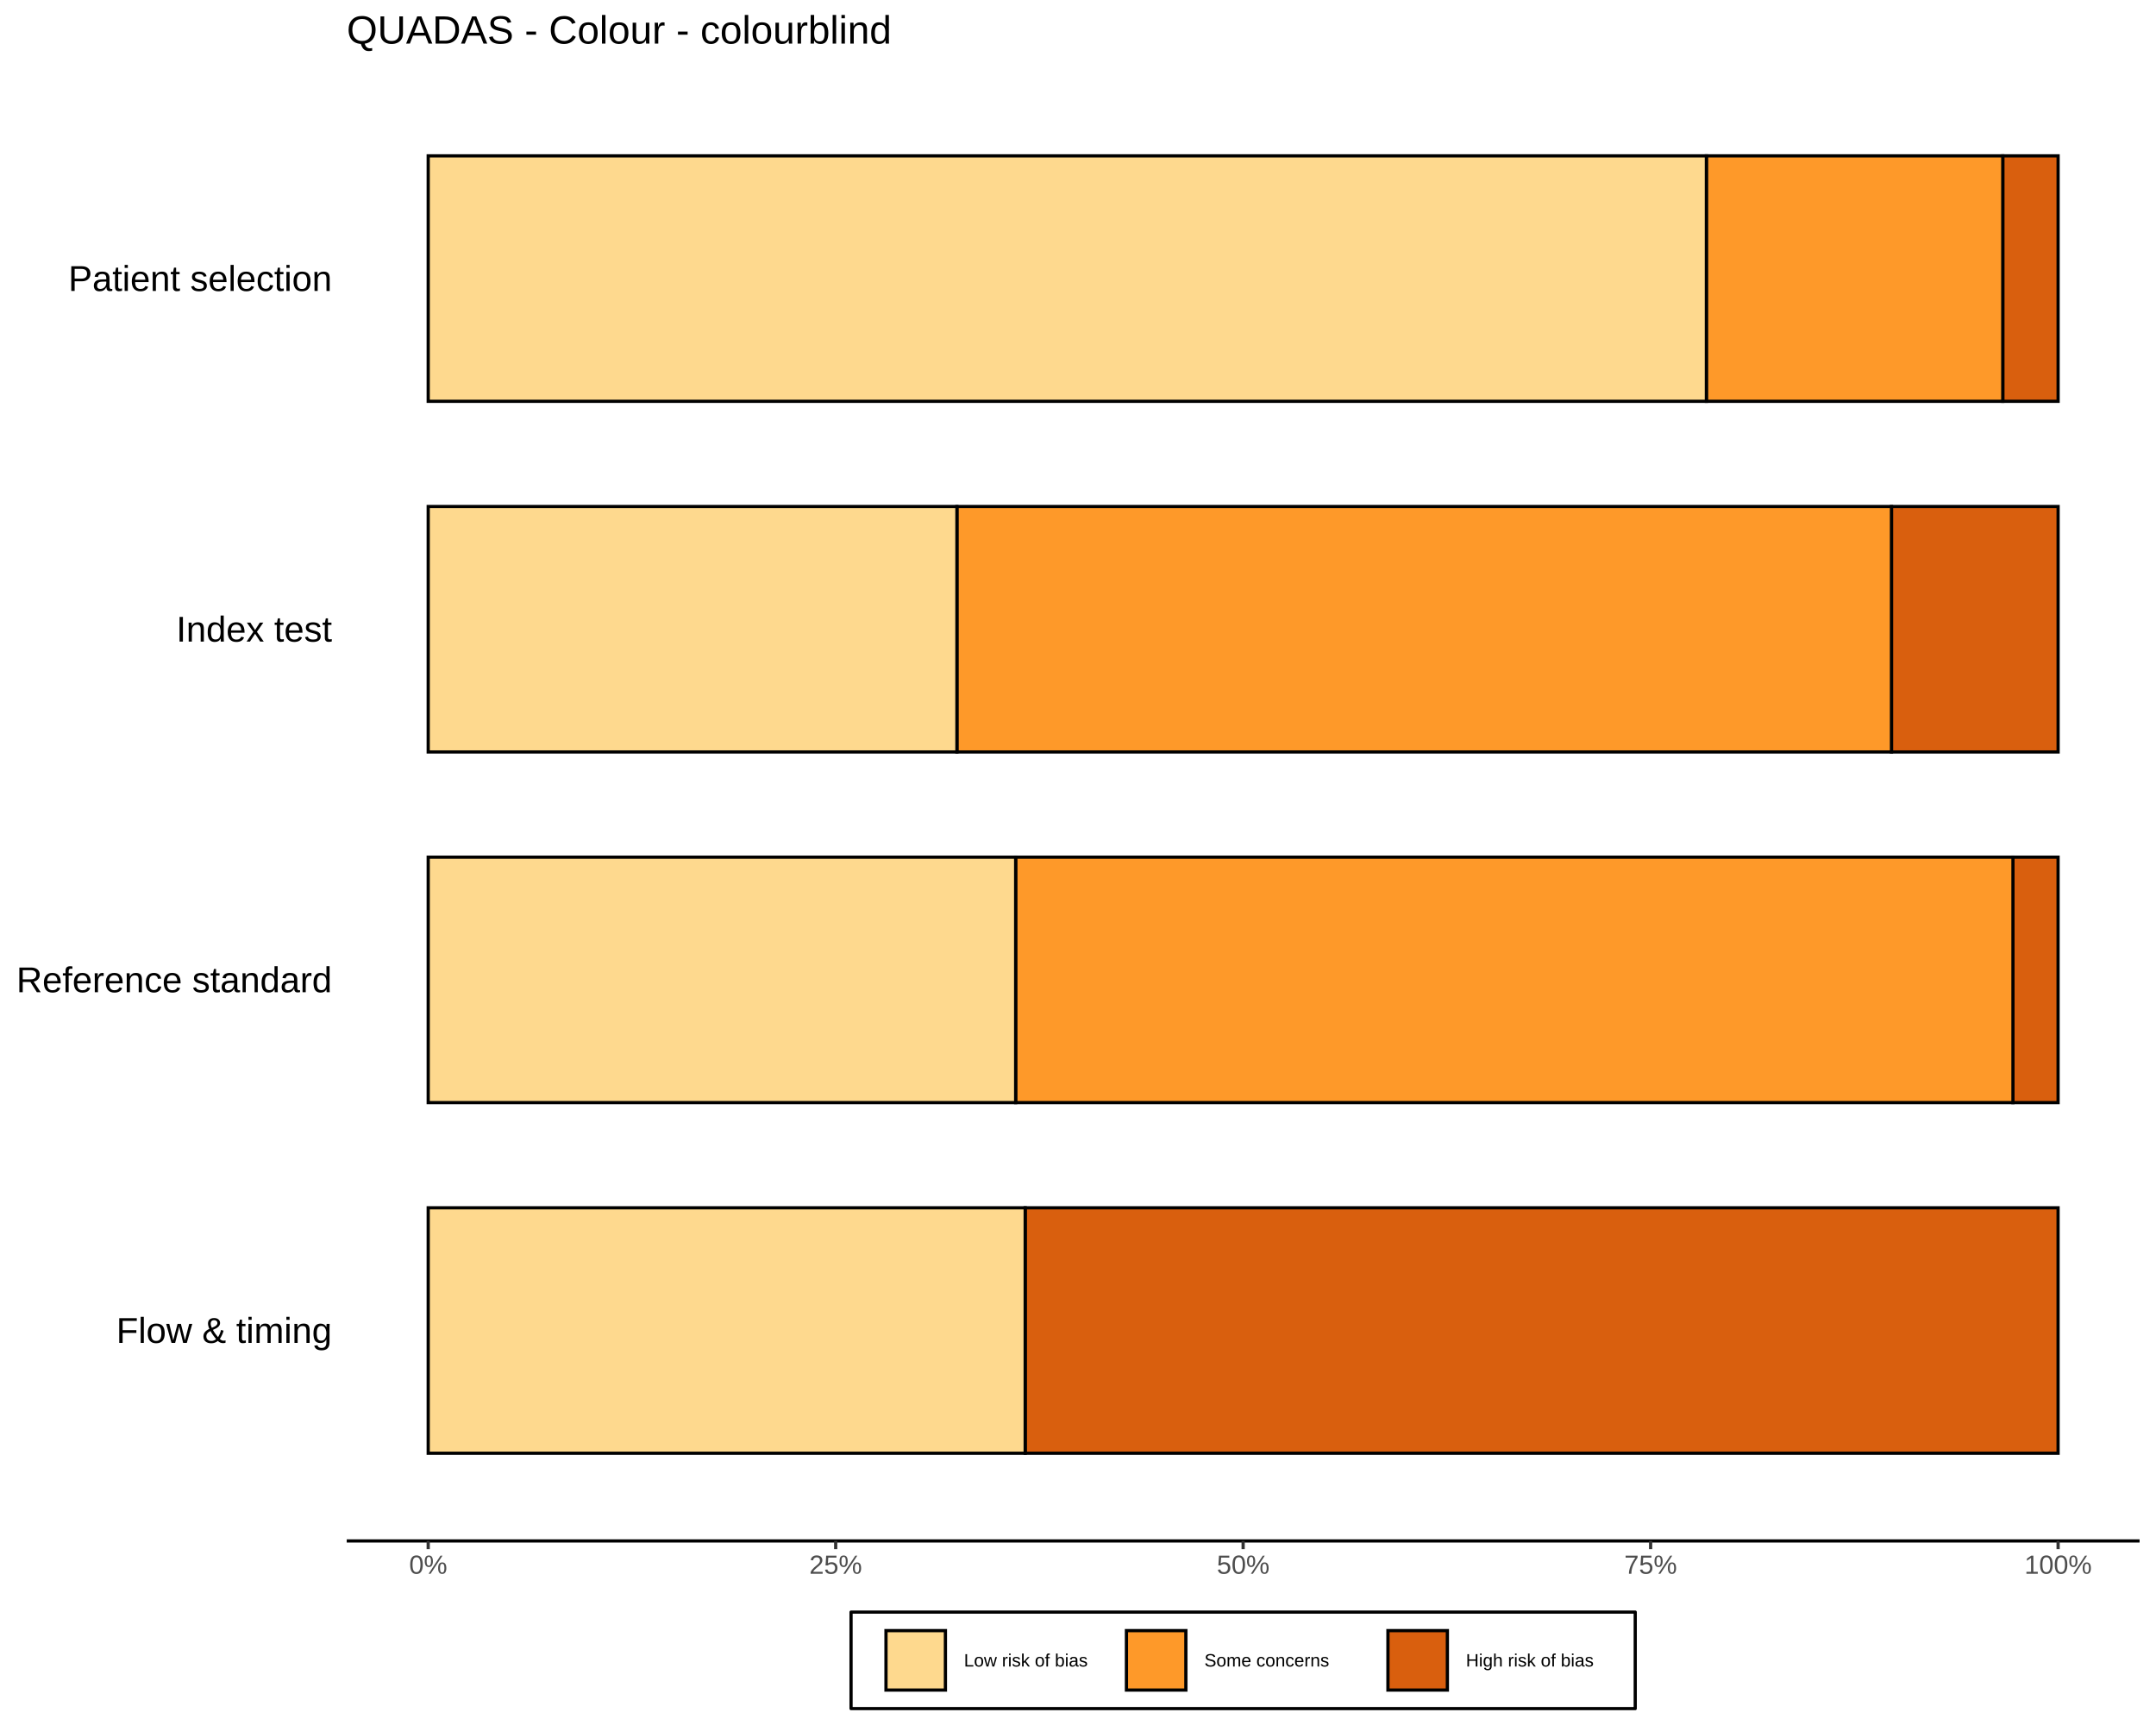
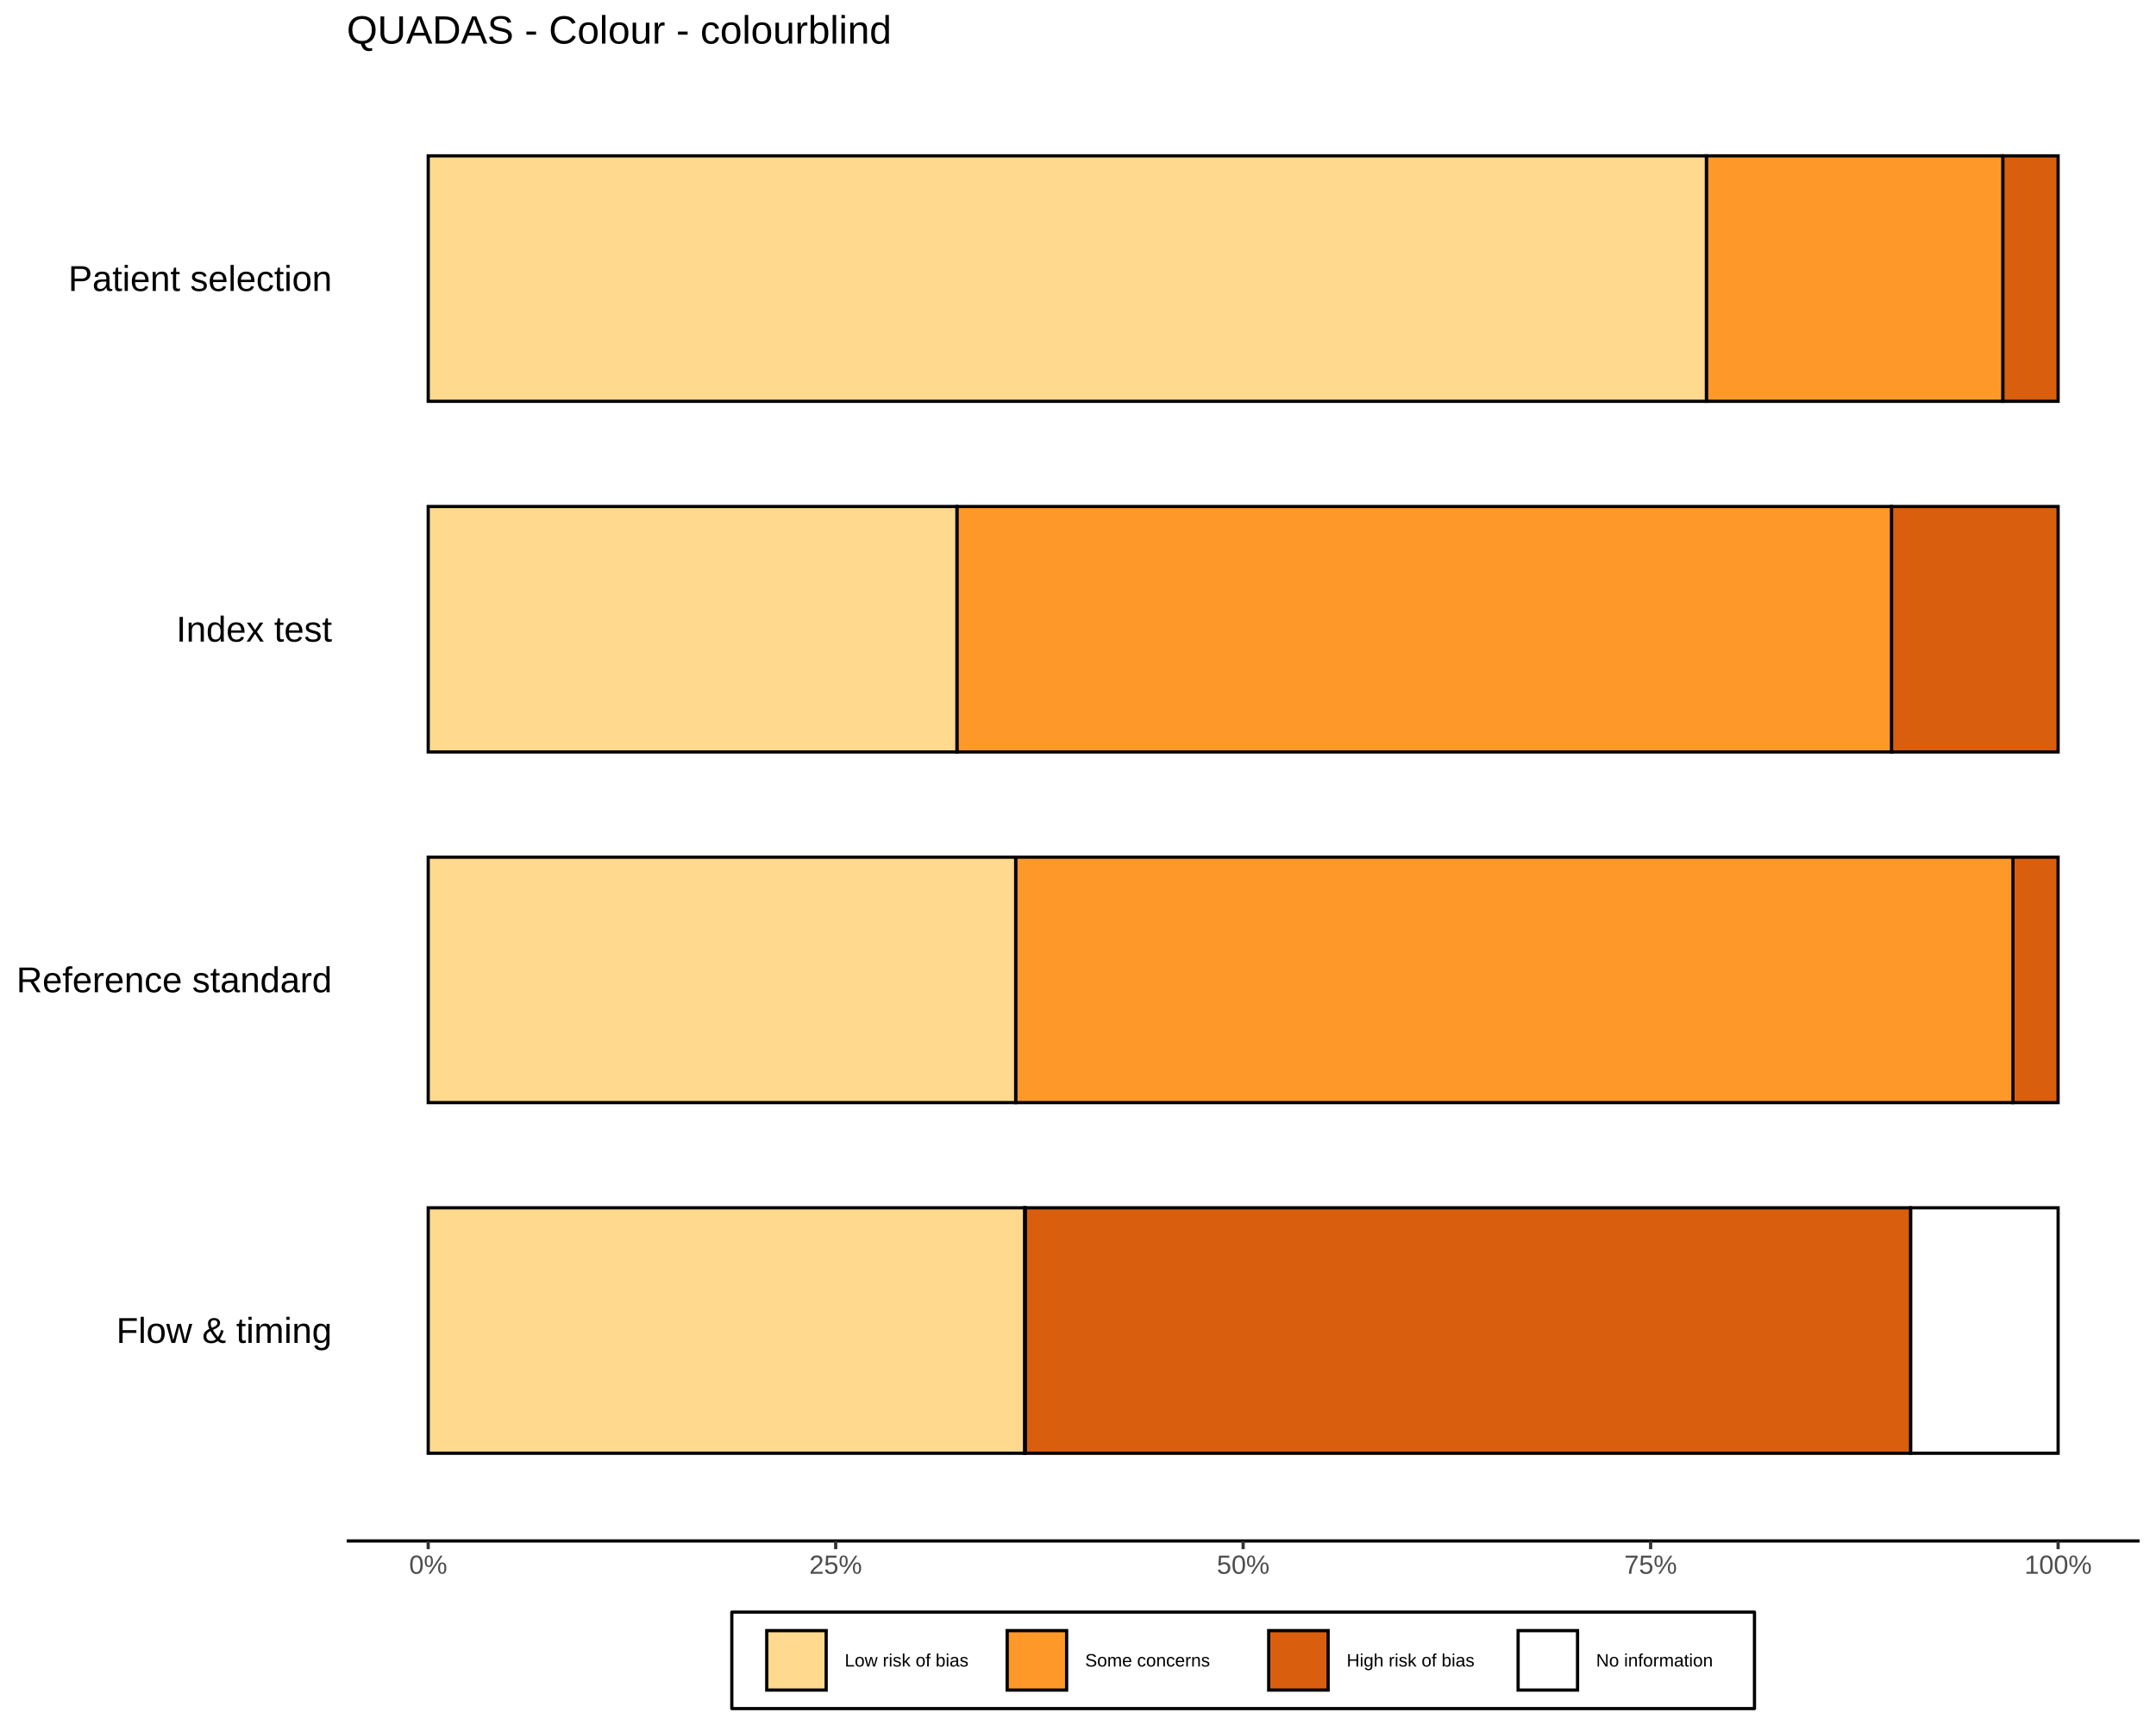
<svg xmlns="http://www.w3.org/2000/svg" viewBox="0 0 720.00 576.00">
  <defs>
    <style type="text/css">
    line, polyline, polygon, path, rect, circle {
      fill: none;
      stroke: #000000;
      stroke-linecap: round;
      stroke-linejoin: round;
      stroke-miterlimit: 10.00;
    }
  </style>
  </defs>
  <rect width="100%" height="100%" style="stroke: none; fill: #FFFFFF;" />
  <rect x="0.00" y="0.00" width="720.00" height="576.00" style="stroke-width: 1.07; stroke: #FFFFFF; fill: #FFFFFF;" />
  <defs>
    <clipPath id="cpMTE1Ljc5fDcxNC41Mnw1MTQuNTR8MjIuNzc=">
      <rect x="115.79" y="22.77" width="598.73" height="491.76" />
    </clipPath>
  </defs>
-   <rect x="342.36" y="403.30" width="344.94" height="81.96" style="stroke-width: 1.07; stroke-linecap: square; stroke-linejoin: miter; fill: #D95F0E;" clip-path="url(#cpMTE1Ljc5fDcxNC41Mnw1MTQuNTR8MjIuNzc=)" />
-   <rect x="143.00" y="403.30" width="199.36" height="81.96" style="stroke-width: 1.07; stroke-linecap: square; stroke-linejoin: miter; fill: #FED98E;" clip-path="url(#cpMTE1Ljc5fDcxNC41Mnw1MTQuNTR8MjIuNzc=)" />
+   <rect x="638.03" y="403.30" width="49.28" height="81.96" style="stroke-width: 1.07; stroke-linecap: square; stroke-linejoin: miter; fill: #FFFFFF;" clip-path="url(#cpMTE1Ljc5fDcxNC41Mnw1MTQuNTR8MjIuNzc=)" />
+   <rect x="342.36" y="403.30" width="295.67" height="81.96" style="stroke-width: 1.07; stroke-linecap: square; stroke-linejoin: miter; fill: #D95F0E;" clip-path="url(#cpMTE1Ljc5fDcxNC41Mnw1MTQuNTR8MjIuNzc=)" />
+   <rect x="342.15" y="403.30" width="0.21" height="81.96" style="stroke-width: 1.07; stroke-linecap: square; stroke-linejoin: miter; fill: #FE9929;" clip-path="url(#cpMTE1Ljc5fDcxNC41Mnw1MTQuNTR8MjIuNzc=)" />
+   <rect x="143.00" y="403.30" width="199.15" height="81.96" style="stroke-width: 1.07; stroke-linecap: square; stroke-linejoin: miter; fill: #FED98E;" clip-path="url(#cpMTE1Ljc5fDcxNC41Mnw1MTQuNTR8MjIuNzc=)" />
  <rect x="672.22" y="286.22" width="15.08" height="81.96" style="stroke-width: 1.07; stroke-linecap: square; stroke-linejoin: miter; fill: #D95F0E;" clip-path="url(#cpMTE1Ljc5fDcxNC41Mnw1MTQuNTR8MjIuNzc=)" />
  <rect x="339.18" y="286.22" width="333.05" height="81.96" style="stroke-width: 1.07; stroke-linecap: square; stroke-linejoin: miter; fill: #FE9929;" clip-path="url(#cpMTE1Ljc5fDcxNC41Mnw1MTQuNTR8MjIuNzc=)" />
  <rect x="143.00" y="286.22" width="196.18" height="81.96" style="stroke-width: 1.07; stroke-linecap: square; stroke-linejoin: miter; fill: #FED98E;" clip-path="url(#cpMTE1Ljc5fDcxNC41Mnw1MTQuNTR8MjIuNzc=)" />
  <rect x="631.66" y="169.13" width="55.65" height="81.96" style="stroke-width: 1.07; stroke-linecap: square; stroke-linejoin: miter; fill: #D95F0E;" clip-path="url(#cpMTE1Ljc5fDcxNC41Mnw1MTQuNTR8MjIuNzc=)" />
  <rect x="319.57" y="169.13" width="312.09" height="81.96" style="stroke-width: 1.07; stroke-linecap: square; stroke-linejoin: miter; fill: #FE9929;" clip-path="url(#cpMTE1Ljc5fDcxNC41Mnw1MTQuNTR8MjIuNzc=)" />
  <rect x="143.00" y="169.13" width="176.56" height="81.96" style="stroke-width: 1.07; stroke-linecap: square; stroke-linejoin: miter; fill: #FED98E;" clip-path="url(#cpMTE1Ljc5fDcxNC41Mnw1MTQuNTR8MjIuNzc=)" />
  <rect x="668.83" y="52.04" width="18.48" height="81.96" style="stroke-width: 1.07; stroke-linecap: square; stroke-linejoin: miter; fill: #D95F0E;" clip-path="url(#cpMTE1Ljc5fDcxNC41Mnw1MTQuNTR8MjIuNzc=)" />
  <rect x="569.85" y="52.04" width="98.98" height="81.96" style="stroke-width: 1.07; stroke-linecap: square; stroke-linejoin: miter; fill: #FE9929;" clip-path="url(#cpMTE1Ljc5fDcxNC41Mnw1MTQuNTR8MjIuNzc=)" />
  <rect x="143.00" y="52.04" width="426.85" height="81.96" style="stroke-width: 1.07; stroke-linecap: square; stroke-linejoin: miter; fill: #FED98E;" clip-path="url(#cpMTE1Ljc5fDcxNC41Mnw1MTQuNTR8MjIuNzc=)" />
  <defs>
    <clipPath id="cpMC4wMHw3MjAuMDB8NTc2LjAwfDAuMDA=">
      <rect x="0.00" y="0.00" width="720.00" height="576.00" />
    </clipPath>
  </defs>
  <g clip-path="url(#cpMC4wMHw3MjAuMDB8NTc2LjAwfDAuMDA=)">
    <text x="38.84" y="448.41" style="font-size: 12.00px; font-family: Liberation Sans;" textLength="72.02px" lengthAdjust="spacingAndGlyphs">Flow &amp; timing</text>
  </g>
  <g clip-path="url(#cpMC4wMHw3MjAuMDB8NTc2LjAwfDAuMDA=)">
    <text x="5.48" y="331.32" style="font-size: 12.00px; font-family: Liberation Sans;" textLength="105.38px" lengthAdjust="spacingAndGlyphs">Reference standard</text>
  </g>
  <g clip-path="url(#cpMC4wMHw3MjAuMDB8NTc2LjAwfDAuMDA=)">
    <text x="58.85" y="214.24" style="font-size: 12.00px; font-family: Liberation Sans;" textLength="52.00px" lengthAdjust="spacingAndGlyphs">Index test</text>
  </g>
  <g clip-path="url(#cpMC4wMHw3MjAuMDB8NTc2LjAwfDAuMDA=)">
    <text x="22.82" y="97.15" style="font-size: 12.00px; font-family: Liberation Sans;" textLength="88.03px" lengthAdjust="spacingAndGlyphs">Patient selection</text>
  </g>
  <polyline points="115.79,514.54 714.52,514.54 " style="stroke-width: 1.07; stroke-linecap: butt;" clip-path="url(#cpMC4wMHw3MjAuMDB8NTc2LjAwfDAuMDA=)" />
  <polyline points="143.00,517.28 143.00,514.54 " style="stroke-width: 1.07; stroke: #333333; stroke-linecap: butt;" clip-path="url(#cpMC4wMHw3MjAuMDB8NTc2LjAwfDAuMDA=)" />
  <polyline points="279.08,517.28 279.08,514.54 " style="stroke-width: 1.07; stroke: #333333; stroke-linecap: butt;" clip-path="url(#cpMC4wMHw3MjAuMDB8NTc2LjAwfDAuMDA=)" />
  <polyline points="415.15,517.28 415.15,514.54 " style="stroke-width: 1.07; stroke: #333333; stroke-linecap: butt;" clip-path="url(#cpMC4wMHw3MjAuMDB8NTc2LjAwfDAuMDA=)" />
  <polyline points="551.23,517.28 551.23,514.54 " style="stroke-width: 1.07; stroke: #333333; stroke-linecap: butt;" clip-path="url(#cpMC4wMHw3MjAuMDB8NTc2LjAwfDAuMDA=)" />
  <polyline points="687.31,517.28 687.31,514.54 " style="stroke-width: 1.07; stroke: #333333; stroke-linecap: butt;" clip-path="url(#cpMC4wMHw3MjAuMDB8NTc2LjAwfDAuMDA=)" />
  <g clip-path="url(#cpMC4wMHw3MjAuMDB8NTc2LjAwfDAuMDA=)">
    <text x="136.64" y="525.51" style="font-size: 8.80px; fill: #4D4D4D; font-family: Liberation Sans;" textLength="12.72px" lengthAdjust="spacingAndGlyphs">0%</text>
  </g>
  <g clip-path="url(#cpMC4wMHw3MjAuMDB8NTc2LjAwfDAuMDA=)">
    <text x="270.27" y="525.51" style="font-size: 8.80px; fill: #4D4D4D; font-family: Liberation Sans;" textLength="17.61px" lengthAdjust="spacingAndGlyphs">25%</text>
  </g>
  <g clip-path="url(#cpMC4wMHw3MjAuMDB8NTc2LjAwfDAuMDA=)">
    <text x="406.35" y="525.51" style="font-size: 8.80px; fill: #4D4D4D; font-family: Liberation Sans;" textLength="17.61px" lengthAdjust="spacingAndGlyphs">50%</text>
  </g>
  <g clip-path="url(#cpMC4wMHw3MjAuMDB8NTc2LjAwfDAuMDA=)">
    <text x="542.42" y="525.51" style="font-size: 8.80px; fill: #4D4D4D; font-family: Liberation Sans;" textLength="17.61px" lengthAdjust="spacingAndGlyphs">75%</text>
  </g>
  <g clip-path="url(#cpMC4wMHw3MjAuMDB8NTc2LjAwfDAuMDA=)">
    <text x="676.06" y="525.51" style="font-size: 8.80px; fill: #4D4D4D; font-family: Liberation Sans;" textLength="22.50px" lengthAdjust="spacingAndGlyphs">100%</text>
  </g>
-   <rect x="284.21" y="538.30" width="261.88" height="32.22" style="stroke-width: 1.07; fill: #FFFFFF;" clip-path="url(#cpMC4wMHw3MjAuMDB8NTc2LjAwfDAuMDA=)" />
-   <rect x="295.17" y="543.78" width="21.26" height="21.26" style="stroke-width: 1.07; stroke: none; fill: #F2F2F2;" clip-path="url(#cpMC4wMHw3MjAuMDB8NTc2LjAwfDAuMDA=)" />
-   <rect x="295.88" y="544.49" width="19.84" height="19.84" style="stroke-width: 1.07; stroke-linecap: square; stroke-linejoin: miter; fill: #FED98E;" clip-path="url(#cpMC4wMHw3MjAuMDB8NTc2LjAwfDAuMDA=)" />
-   <rect x="375.47" y="543.78" width="21.26" height="21.26" style="stroke-width: 1.07; stroke: none; fill: #F2F2F2;" clip-path="url(#cpMC4wMHw3MjAuMDB8NTc2LjAwfDAuMDA=)" />
-   <rect x="376.18" y="544.49" width="19.84" height="19.84" style="stroke-width: 1.07; stroke-linecap: square; stroke-linejoin: miter; fill: #FE9929;" clip-path="url(#cpMC4wMHw3MjAuMDB8NTc2LjAwfDAuMDA=)" />
-   <rect x="462.80" y="543.78" width="21.26" height="21.26" style="stroke-width: 1.07; stroke: none; fill: #F2F2F2;" clip-path="url(#cpMC4wMHw3MjAuMDB8NTc2LjAwfDAuMDA=)" />
-   <rect x="463.51" y="544.49" width="19.84" height="19.84" style="stroke-width: 1.07; stroke-linecap: square; stroke-linejoin: miter; fill: #D95F0E;" clip-path="url(#cpMC4wMHw3MjAuMDB8NTc2LjAwfDAuMDA=)" />
+   <rect x="244.39" y="538.30" width="341.52" height="32.22" style="stroke-width: 1.07; fill: #FFFFFF;" clip-path="url(#cpMC4wMHw3MjAuMDB8NTc2LjAwfDAuMDA=)" />
+   <rect x="255.35" y="543.78" width="21.26" height="21.26" style="stroke-width: 1.07; stroke: none; fill: #F2F2F2;" clip-path="url(#cpMC4wMHw3MjAuMDB8NTc2LjAwfDAuMDA=)" />
+   <rect x="256.06" y="544.49" width="19.84" height="19.84" style="stroke-width: 1.07; stroke-linecap: square; stroke-linejoin: miter; fill: #FED98E;" clip-path="url(#cpMC4wMHw3MjAuMDB8NTc2LjAwfDAuMDA=)" />
+   <rect x="335.65" y="543.78" width="21.26" height="21.26" style="stroke-width: 1.07; stroke: none; fill: #F2F2F2;" clip-path="url(#cpMC4wMHw3MjAuMDB8NTc2LjAwfDAuMDA=)" />
+   <rect x="336.36" y="544.49" width="19.84" height="19.84" style="stroke-width: 1.07; stroke-linecap: square; stroke-linejoin: miter; fill: #FE9929;" clip-path="url(#cpMC4wMHw3MjAuMDB8NTc2LjAwfDAuMDA=)" />
+   <rect x="422.98" y="543.78" width="21.26" height="21.26" style="stroke-width: 1.07; stroke: none; fill: #F2F2F2;" clip-path="url(#cpMC4wMHw3MjAuMDB8NTc2LjAwfDAuMDA=)" />
+   <rect x="423.69" y="544.49" width="19.84" height="19.84" style="stroke-width: 1.07; stroke-linecap: square; stroke-linejoin: miter; fill: #D95F0E;" clip-path="url(#cpMC4wMHw3MjAuMDB8NTc2LjAwfDAuMDA=)" />
+   <rect x="506.27" y="543.78" width="21.26" height="21.26" style="stroke-width: 1.07; stroke: none; fill: #F2F2F2;" clip-path="url(#cpMC4wMHw3MjAuMDB8NTc2LjAwfDAuMDA=)" />
+   <rect x="506.98" y="544.49" width="19.84" height="19.84" style="stroke-width: 1.07; stroke-linecap: square; stroke-linejoin: miter; fill: #FFFFFF;" clip-path="url(#cpMC4wMHw3MjAuMDB8NTc2LjAwfDAuMDA=)" />
  <g clip-path="url(#cpMC4wMHw3MjAuMDB8NTc2LjAwfDAuMDA=)">
-     <text x="321.91" y="556.47" style="font-size: 6.00px; font-family: Liberation Sans;" textLength="48.08px" lengthAdjust="spacingAndGlyphs">  Low risk of bias  </text>
+     <text x="282.09" y="556.47" style="font-size: 6.00px; font-family: Liberation Sans;" textLength="48.08px" lengthAdjust="spacingAndGlyphs">  Low risk of bias  </text>
  </g>
  <g clip-path="url(#cpMC4wMHw3MjAuMDB8NTc2LjAwfDAuMDA=)">
-     <text x="402.21" y="556.47" style="font-size: 6.00px; font-family: Liberation Sans;" textLength="55.11px" lengthAdjust="spacingAndGlyphs">  Some concerns      </text>
+     <text x="362.39" y="556.47" style="font-size: 6.00px; font-family: Liberation Sans;" textLength="55.11px" lengthAdjust="spacingAndGlyphs">  Some concerns      </text>
  </g>
  <g clip-path="url(#cpMC4wMHw3MjAuMDB8NTc2LjAwfDAuMDA=)">
-     <text x="489.54" y="556.47" style="font-size: 6.00px; font-family: Liberation Sans;" textLength="51.08px" lengthAdjust="spacingAndGlyphs">  High risk of bias   </text>
+     <text x="449.72" y="556.47" style="font-size: 6.00px; font-family: Liberation Sans;" textLength="51.08px" lengthAdjust="spacingAndGlyphs">  High risk of bias   </text>
+   </g>
+   <g clip-path="url(#cpMC4wMHw3MjAuMDB8NTc2LjAwfDAuMDA=)">
+     <text x="533.01" y="556.47" style="font-size: 6.00px; font-family: Liberation Sans;" textLength="47.42px" lengthAdjust="spacingAndGlyphs">  No information   </text>
  </g>
  <g clip-path="url(#cpMC4wMHw3MjAuMDB8NTc2LjAwfDAuMDA=)">
    <text x="115.79" y="14.56" style="font-size: 13.20px; font-family: Liberation Sans;" textLength="181.72px" lengthAdjust="spacingAndGlyphs">QUADAS - Colour - colourblind</text>
  </g>
</svg>
